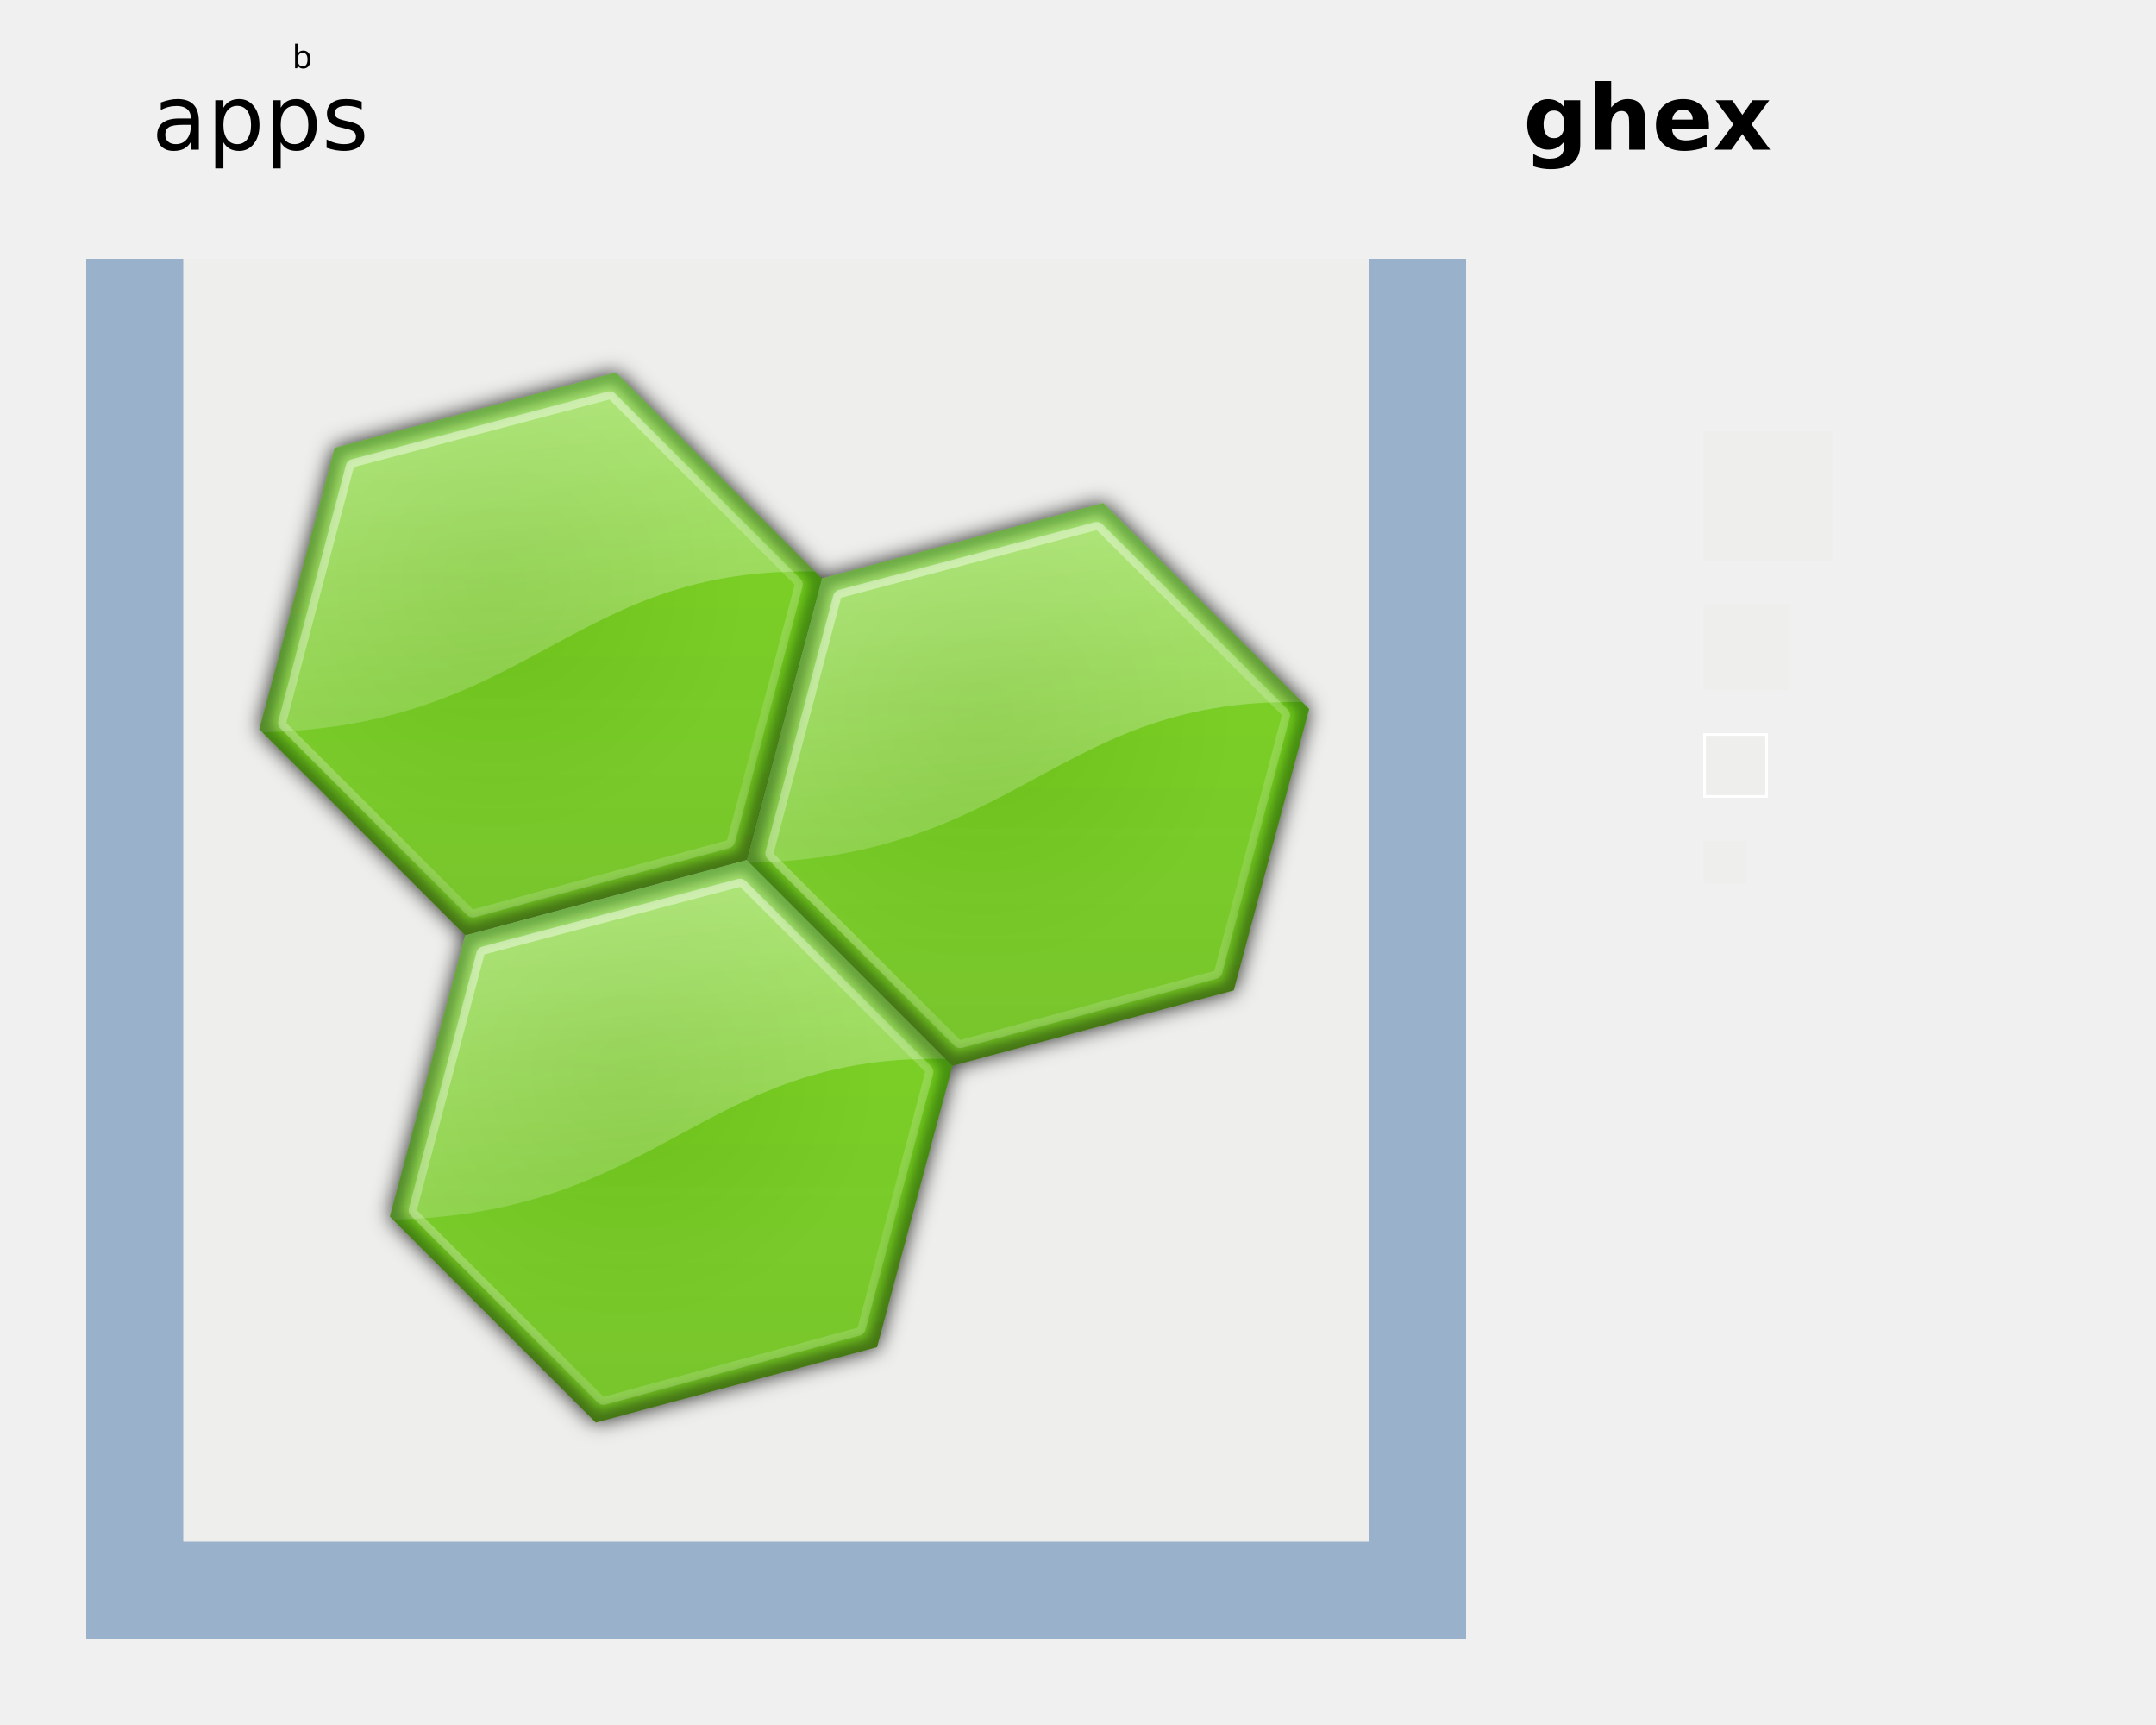
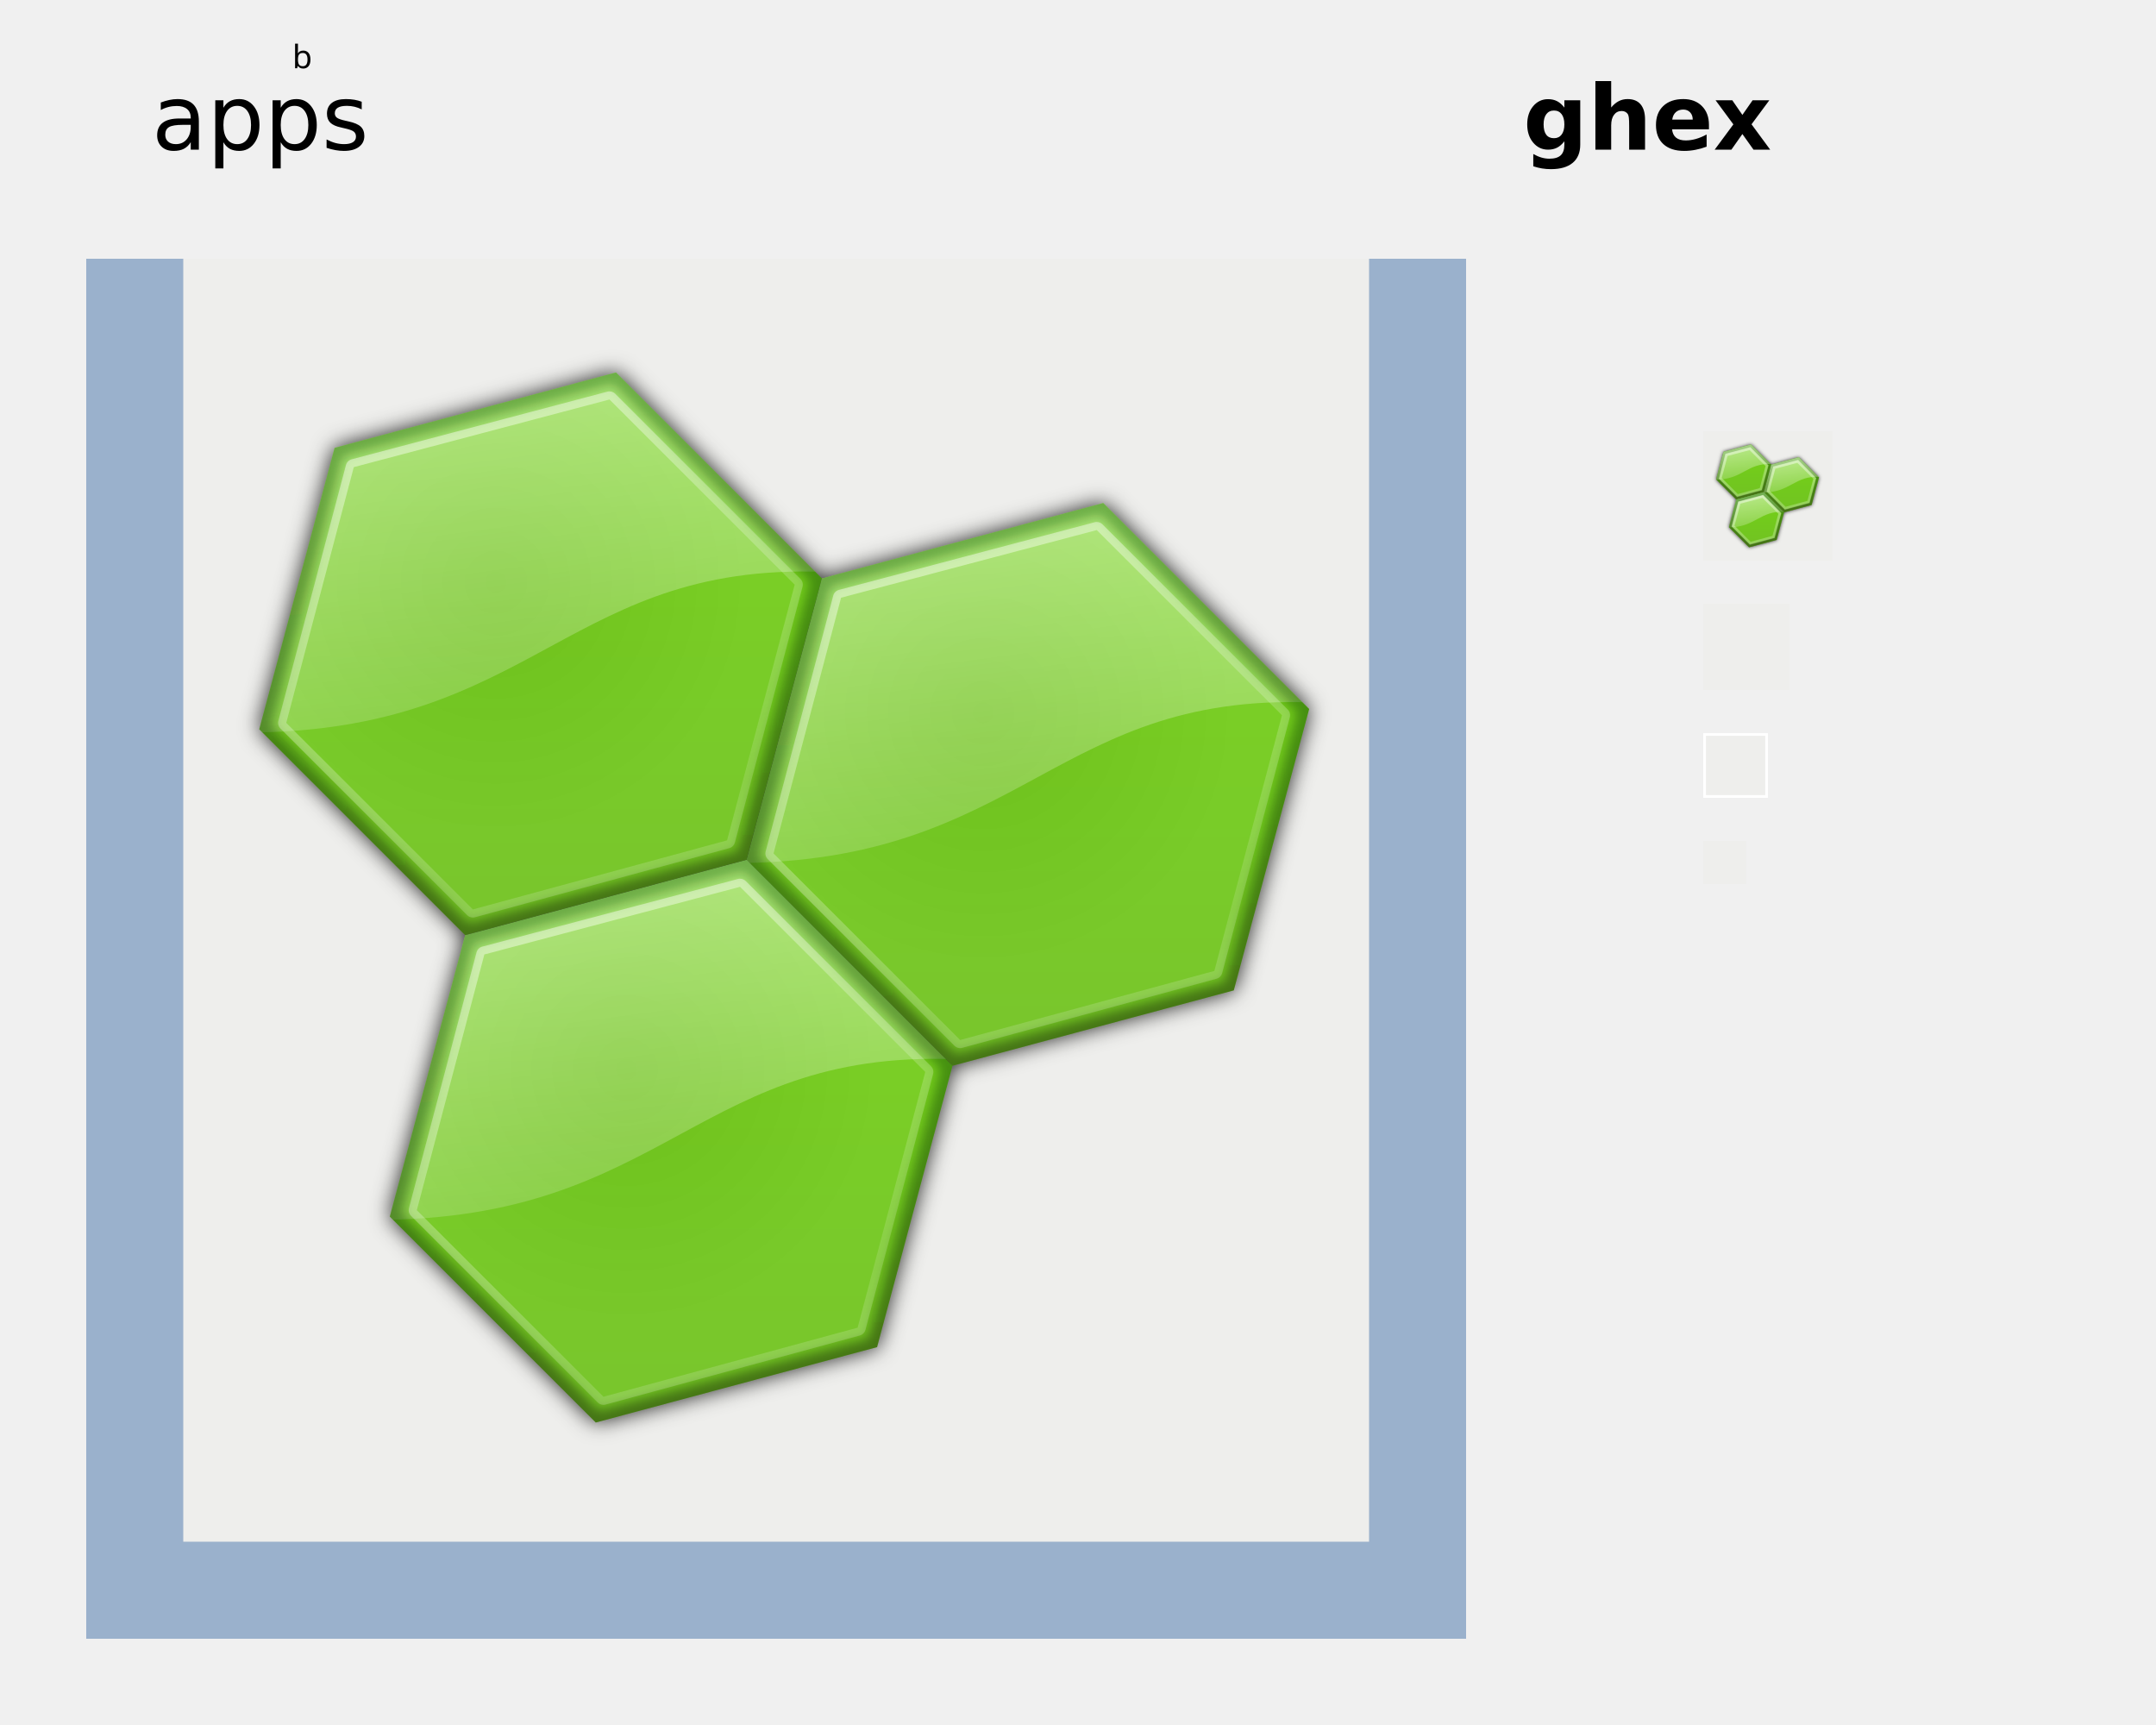
<svg xmlns="http://www.w3.org/2000/svg" xmlns:xlink="http://www.w3.org/1999/xlink" width="800" height="640" id="svg11300" version="1.0" style="display:inline;enable-background:new">
  <defs id="defs3">
+     <linearGradient id="linearGradient4317">
+       <stop style="stop-color:#ffffff;stop-opacity:1;" offset="0" id="stop4319" />
+       <stop style="stop-color:#ffffff;stop-opacity:0.5;" offset="1" id="stop4321" />
+     </linearGradient>
    <linearGradient id="linearGradient4143">
      <stop id="stop4145" offset="0" style="stop-color:#ffffff;stop-opacity:1;" />
      <stop id="stop4147" offset="1" style="stop-color:#ffffff;stop-opacity:0;" />
    </linearGradient>
    <linearGradient id="linearGradient4047">
      <stop style="stop-color:#000000;stop-opacity:1;" offset="0" id="stop4049" />
      <stop style="stop-color:#0b5b00;stop-opacity:1;" offset="1" id="stop4051" />
    </linearGradient>
    <linearGradient id="linearGradient4026">
      <stop id="stop4028" offset="0" style="stop-color:#000000;stop-opacity:1;" />
      <stop id="stop4030" offset="1" style="stop-color:#ffffff;stop-opacity:1;" />
    </linearGradient>
    <linearGradient id="linearGradient3980">
      <stop style="stop-color:#ffffff;stop-opacity:1;" offset="0" id="stop3982" />
      <stop style="stop-color:#ffffff;stop-opacity:0;" offset="1" id="stop3984" />
    </linearGradient>
    <linearGradient id="linearGradient3914">
      <stop style="stop-color:#73d216;stop-opacity:1;" offset="0" id="stop3916" />
      <stop style="stop-color:#72c223;stop-opacity:1;" offset="1" id="stop3918" />
    </linearGradient>
    <linearGradient xlink:href="#linearGradient3914" id="linearGradient3920" x1="1.595" y1="-5.461" x2="1.595" y2="6.002" gradientUnits="userSpaceOnUse" />
    <linearGradient xlink:href="#linearGradient3914" id="linearGradient3928" x1="1.569" y1="-5.278" x2="1.569" y2="6.185" gradientUnits="userSpaceOnUse" />
    <linearGradient xlink:href="#linearGradient3914" id="linearGradient3930" x1="2.695" y1="-5.486" x2="2.695" y2="5.976" gradientUnits="userSpaceOnUse" />
    <clipPath clipPathUnits="userSpaceOnUse" id="clipPath3936">
      <path d="M 4.632,4.569 -1.35,6.172 -5.73,1.793 -4.127,-4.19 1.856,-5.793 6.235,-1.414 z" id="path3938" style="color:#000000;fill:url(#linearGradient3940);fill-opacity:1;fill-rule:evenodd;stroke:none;stroke-width:0.589;marker:none;visibility:visible;display:inline;overflow:visible" />
    </clipPath>
    <linearGradient xlink:href="#linearGradient3914" id="linearGradient3940" gradientUnits="userSpaceOnUse" x1="1.595" y1="-5.461" x2="1.595" y2="6.002" />
    <filter id="filter3950">
      <feGaussianBlur stdDeviation="0.12" id="feGaussianBlur3952" />
    </filter>
    <linearGradient xlink:href="#linearGradient3914" id="linearGradient3975" gradientUnits="userSpaceOnUse" x1="1.595" y1="-5.461" x2="1.595" y2="6.002" gradientTransform="matrix(17.44795,0,0,17.44795,196.1743,239.2763)" />
    <linearGradient xlink:href="#linearGradient3980" id="linearGradient3986" x1="216" y1="128" x2="240" y2="272" gradientUnits="userSpaceOnUse" />
    <filter id="filter3992">
      <feGaussianBlur stdDeviation="0.12" id="feGaussianBlur3994" />
    </filter>
    <linearGradient xlink:href="#linearGradient3980" id="linearGradient4032" gradientUnits="userSpaceOnUse" x1="216" y1="128" x2="236" y2="304" />
    <linearGradient xlink:href="#linearGradient3980" id="linearGradient4038" gradientUnits="userSpaceOnUse" x1="216" y1="128" x2="236" y2="304" />
    <linearGradient xlink:href="#linearGradient4047" id="linearGradient4053" x1="1.136" y1="5.085" x2="0.219" y2="-5.461" gradientUnits="userSpaceOnUse" />
    <linearGradient xlink:href="#linearGradient3980" id="linearGradient4055" gradientUnits="userSpaceOnUse" x1="176" y1="136" x2="236" y2="304" />
    <linearGradient xlink:href="#linearGradient2785" id="linearGradient1999" gradientUnits="userSpaceOnUse" gradientTransform="matrix(1.850637,0,0,1.302756,3.256183,11.54837)" x1="5.021" y1="10.217" x2="14.172" y2="15.256" />
    <linearGradient id="linearGradient2785">
      <stop style="stop-color:white;stop-opacity:1;" offset="0" id="stop2787" />
      <stop style="stop-color:white;stop-opacity:0;" offset="1" id="stop2789" />
    </linearGradient>
    <linearGradient y2="23.101" x2="10.488" y1="7.12" x1="7.488" gradientTransform="matrix(21.3336,0,0,15.01778,8.249393,-342.9196)" gradientUnits="userSpaceOnUse" id="linearGradient3065" xlink:href="#linearGradient2785" />
    <linearGradient xlink:href="#linearGradient3914" id="linearGradient4129" gradientUnits="userSpaceOnUse" x1="2.695" y1="-5.486" x2="2.695" y2="5.976" />
    <clipPath clipPathUnits="userSpaceOnUse" id="clipPath4131">
      <path style="color:#000000;fill:url(#linearGradient4135);fill-opacity:1;fill-rule:evenodd;stroke:none;stroke-width:0.589;marker:none;visibility:visible;display:inline;overflow:visible;enable-background:new" id="path4133" d="M 4.632,4.569 -1.35,6.172 -5.73,1.793 -4.127,-4.19 1.856,-5.793 6.235,-1.414 z" transform="matrix(17.44795,0,0,17.44795,196.1743,-100.7237)" />
    </clipPath>
    <linearGradient xlink:href="#linearGradient3914" id="linearGradient4135" gradientUnits="userSpaceOnUse" x1="2.695" y1="-5.486" x2="2.695" y2="5.976" />
    <radialGradient xlink:href="#linearGradient4026" id="radialGradient4137" cx="184" cy="216.075" fx="184" fy="216.075" r="94.328" gradientTransform="matrix(1,0,0,1.002816,0,-0.6837523)" gradientUnits="userSpaceOnUse" />
    <linearGradient xlink:href="#linearGradient4143" id="linearGradient4141" gradientUnits="userSpaceOnUse" x1="200" y1="312" x2="192" y2="184" />
    <linearGradient xlink:href="#linearGradient3914" id="linearGradient4161" gradientUnits="userSpaceOnUse" x1="1.595" y1="-5.461" x2="1.595" y2="6.002" />
    <radialGradient xlink:href="#linearGradient4026" id="radialGradient4163" gradientUnits="userSpaceOnUse" gradientTransform="matrix(1,0,0,1.002816,180.8064,-292.2368)" cx="184" cy="216.075" fx="184" fy="216.075" r="94.328" />
    <linearGradient xlink:href="#linearGradient2785" id="linearGradient4165" gradientUnits="userSpaceOnUse" gradientTransform="matrix(21.3336,0,0,15.01778,8.249393,-342.9196)" x1="7.488" y1="7.12" x2="10.488" y2="23.101" />
    <linearGradient xlink:href="#linearGradient4047" id="linearGradient4167" gradientUnits="userSpaceOnUse" x1="1.136" y1="5.085" x2="0.219" y2="-5.461" />
    <linearGradient xlink:href="#linearGradient3980" id="linearGradient4169" gradientUnits="userSpaceOnUse" x1="176" y1="136" x2="236" y2="304" gradientTransform="translate(180.8064,-291.5531)" />
    <linearGradient xlink:href="#linearGradient4143" id="linearGradient4171" gradientUnits="userSpaceOnUse" x1="200" y1="312" x2="192" y2="184" gradientTransform="translate(180.8064,-291.5531)" />
    <linearGradient xlink:href="#linearGradient3914" id="linearGradient4185" gradientUnits="userSpaceOnUse" x1="1.595" y1="-5.461" x2="1.595" y2="6.002" />
    <radialGradient xlink:href="#linearGradient4026" id="radialGradient4187" gradientUnits="userSpaceOnUse" gradientTransform="matrix(1,0,0,1.002816,48.44694,-159.8773)" cx="184" cy="216.075" fx="184" fy="216.075" r="94.328" />
    <linearGradient xlink:href="#linearGradient2785" id="linearGradient4189" gradientUnits="userSpaceOnUse" gradientTransform="matrix(21.3336,0,0,15.01778,8.249393,-342.9196)" x1="7.488" y1="7.12" x2="10.488" y2="23.101" />
    <linearGradient xlink:href="#linearGradient4047" id="linearGradient4191" gradientUnits="userSpaceOnUse" x1="1.136" y1="5.085" x2="0.219" y2="-5.461" />
    <linearGradient xlink:href="#linearGradient3980" id="linearGradient4193" gradientUnits="userSpaceOnUse" gradientTransform="translate(48.44694,-159.1936)" x1="176" y1="136" x2="236" y2="304" />
    <linearGradient xlink:href="#linearGradient4143" id="linearGradient4195" gradientUnits="userSpaceOnUse" gradientTransform="translate(48.44694,-159.1936)" x1="200" y1="312" x2="192" y2="184" />
    <linearGradient xlink:href="#linearGradient3914" id="linearGradient4203" gradientUnits="userSpaceOnUse" x1="2.695" y1="-5.486" x2="2.695" y2="5.976" gradientTransform="matrix(17.44795,0,0,17.44795,376.9807,287.7232)" />
    <filter id="filter4206">
      <feGaussianBlur stdDeviation="3.896" id="feGaussianBlur4208" />
    </filter>
+     <linearGradient xlink:href="#linearGradient3914" id="linearGradient4248" gradientUnits="userSpaceOnUse" x1="2.695" y1="-5.486" x2="2.695" y2="5.976" />
+     <linearGradient xlink:href="#linearGradient3914" id="linearGradient4250" gradientUnits="userSpaceOnUse" x1="1.595" y1="-5.461" x2="1.595" y2="6.002" />
+     <linearGradient xlink:href="#linearGradient3914" id="linearGradient4252" gradientUnits="userSpaceOnUse" x1="1.595" y1="-5.461" x2="1.595" y2="6.002" />
+     <radialGradient xlink:href="#linearGradient4026" id="radialGradient4254" gradientUnits="userSpaceOnUse" gradientTransform="matrix(0.09796856,0,0,0.09824444,645.0624,-183.9558)" cx="184" cy="216.075" fx="184" fy="216.075" r="94.328" />
+     <radialGradient xlink:href="#linearGradient4026" id="radialGradient4256" gradientUnits="userSpaceOnUse" gradientTransform="matrix(0.09796856,0,0,0.09824444,632.0953,-170.9887)" cx="184" cy="216.075" fx="184" fy="216.075" r="94.328" />
+     <radialGradient xlink:href="#linearGradient4026" id="radialGradient4258" gradientUnits="userSpaceOnUse" gradientTransform="matrix(0.09796856,0,0,0.09824444,627.349,-188.7021)" cx="184" cy="216.075" fx="184" fy="216.075" r="94.328" />
+     <linearGradient xlink:href="#linearGradient2785" id="linearGradient4260" gradientUnits="userSpaceOnUse" gradientTransform="matrix(21.3336,0,0,15.01778,8.249393,-342.9196)" x1="7.488" y1="7.12" x2="10.488" y2="23.101" />
+     <linearGradient xlink:href="#linearGradient4047" id="linearGradient4262" gradientUnits="userSpaceOnUse" x1="1.136" y1="5.085" x2="0.219" y2="-5.461" />
+     <linearGradient xlink:href="#linearGradient3980" id="linearGradient4264" gradientUnits="userSpaceOnUse" gradientTransform="matrix(0.09796856,0,0,0.09796856,645.0624,-183.8888)" x1="176" y1="136" x2="236" y2="304" />
+     <linearGradient xlink:href="#linearGradient4143" id="linearGradient4266" gradientUnits="userSpaceOnUse" gradientTransform="matrix(0.09796856,0,0,0.09796856,645.0624,-183.8888)" x1="200" y1="312" x2="192" y2="184" />
+     <linearGradient xlink:href="#linearGradient2785" id="linearGradient4268" gradientUnits="userSpaceOnUse" gradientTransform="matrix(21.3336,0,0,15.01778,8.249393,-342.9196)" x1="7.488" y1="7.12" x2="10.488" y2="23.101" />
+     <linearGradient xlink:href="#linearGradient4047" id="linearGradient4270" gradientUnits="userSpaceOnUse" x1="1.136" y1="5.085" x2="0.219" y2="-5.461" />
+     <linearGradient xlink:href="#linearGradient3980" id="linearGradient4272" gradientUnits="userSpaceOnUse" gradientTransform="matrix(0.09796856,0,0,0.09796856,632.0953,-170.9217)" x1="176" y1="136" x2="236" y2="304" />
+     <linearGradient xlink:href="#linearGradient4143" id="linearGradient4274" gradientUnits="userSpaceOnUse" gradientTransform="matrix(0.09796856,0,0,0.09796856,632.0953,-170.9217)" x1="200" y1="312" x2="192" y2="184" />
+     <linearGradient xlink:href="#linearGradient2785" id="linearGradient4276" gradientUnits="userSpaceOnUse" gradientTransform="matrix(21.3336,0,0,15.01778,8.249393,-342.9196)" x1="7.488" y1="7.12" x2="10.488" y2="23.101" />
+     <linearGradient xlink:href="#linearGradient4047" id="linearGradient4278" gradientUnits="userSpaceOnUse" x1="1.136" y1="5.085" x2="0.219" y2="-5.461" />
+     <linearGradient xlink:href="#linearGradient3980" id="linearGradient4280" gradientUnits="userSpaceOnUse" x1="176" y1="136" x2="236" y2="304" gradientTransform="matrix(0.09796856,0,0,0.09796856,627.349,-188.6351)" />
+     <linearGradient xlink:href="#linearGradient4143" id="linearGradient4282" gradientUnits="userSpaceOnUse" x1="200" y1="312" x2="192" y2="184" gradientTransform="matrix(0.09796856,0,0,0.09796856,627.349,-188.6351)" />
+     <clipPath clipPathUnits="userSpaceOnUse" id="clipPath4311">
+       <path id="path4313" d="m 649.505,-174.114 -9.295,2.458 -2.455,9.295 6.784,6.781 9.24,-2.51 2.458,-9.295 -6.732,-6.729 z" style="opacity:0.05;color:#000000;fill:url(#radialGradient4315);fill-opacity:1;fill-rule:evenodd;stroke:none;stroke-width:6;marker:none;visibility:visible;display:inline;overflow:visible;enable-background:new" />
+     </clipPath>
+     <radialGradient xlink:href="#linearGradient4026" id="radialGradient4315" gradientUnits="userSpaceOnUse" gradientTransform="matrix(0.09796856,0,0,0.09824444,627.349,-188.7021)" cx="184" cy="216.075" fx="184" fy="216.075" r="94.328" />
+     <linearGradient xlink:href="#linearGradient4317" id="linearGradient4323" x1="644" y1="-176" x2="648" y2="-160" gradientUnits="userSpaceOnUse" />
+     <linearGradient xlink:href="#linearGradient4317" id="linearGradient4327" gradientUnits="userSpaceOnUse" x1="644" y1="-176" x2="648" y2="-160" />
+     <linearGradient xlink:href="#linearGradient4317" id="linearGradient4331" gradientUnits="userSpaceOnUse" x1="644" y1="-176" x2="648" y2="-160" />
+     <linearGradient xlink:href="#linearGradient3914" id="linearGradient4339" gradientUnits="userSpaceOnUse" x1="2.695" y1="-5.486" x2="2.695" y2="5.976" gradientTransform="matrix(1.709351,0,0,1.709351,664.2813,179.5528)" />
+     <filter id="filter4350">
+       <feGaussianBlur stdDeviation="0.763" id="feGaussianBlur4352" />
+     </filter>
  </defs>
  <g style="display:inline" id="layer1" transform="translate(0,340)">
    <g id="layer2" style="display:inline">
      <rect y="-244" x="32" height="512" width="512" id="rect6282" style="fill:#eeeeec;fill-opacity:1;fill-rule:nonzero;stroke:none;stroke-width:2;marker:none;visibility:visible;display:inline;overflow:visible;enable-background:accumulate" />
      <path style="opacity:0.451;fill:#3465a4;fill-opacity:1;fill-rule:nonzero;stroke:none;stroke-width:2;marker:none;visibility:visible;display:inline;overflow:visible;enable-background:accumulate" d="M 32,-244 32,268 l 36,0 440,0 36,0 0,-36 0,-476 -36,0 0,476 -440,0 0,-476 -36,0 z" id="rect10603" />
      <rect style="fill:#eeeeec;fill-opacity:1;fill-rule:nonzero;stroke:none;stroke-width:2;marker:none;visibility:visible;display:inline;overflow:visible;enable-background:accumulate" id="rect6284" width="48" height="48" x="632" y="-180" />
      <rect y="-116" x="632" height="32" width="32" id="rect6592" style="fill:#eeeeec;fill-opacity:1;fill-rule:nonzero;stroke:none;stroke-width:2;marker:none;visibility:visible;display:inline;overflow:visible;enable-background:accumulate" />
      <rect y="-68" x="632" height="24" width="24" id="rect5028" style="fill:#ffffff;fill-opacity:1;fill-rule:nonzero;stroke:none;stroke-width:2;marker:none;visibility:visible;display:inline;overflow:visible;enable-background:accumulate" />
      <rect y="-28" x="632" height="16" width="16" id="rect6833" style="fill:#eeeeec;fill-opacity:1;fill-rule:nonzero;stroke:none;stroke-width:2;marker:none;visibility:visible;display:inline;overflow:visible;enable-background:accumulate" />
      <rect style="fill:#eeeeec;fill-opacity:1;fill-rule:nonzero;stroke:none;stroke-width:2;marker:none;visibility:visible;display:inline;overflow:visible;enable-background:accumulate" id="rect6749" width="22" height="22" x="633" y="-67" />
      <text id="context" style="font-size:33.505px;font-style:normal;font-variant:normal;font-weight:normal;font-stretch:normal;fill:#000000;fill-opacity:1;stroke:none;display:inline;enable-background:new;font-family:DejaVu Sans;-inkscape-font-specification:DejaVu Sans" x="56.303" xml:space="preserve" y="-284.474">
        <tspan id="tspan2716" x="56.303" y="-284.474" style="font-style:normal;font-variant:normal;font-weight:normal;font-stretch:normal;font-family:DejaVu Sans;-inkscape-font-specification:DejaVu Sans">apps</tspan>
      </text>
      <text id="icon-name" style="font-size:33.505px;font-style:normal;font-variant:normal;font-weight:bold;font-stretch:normal;text-align:start;line-height:125%;writing-mode:lr-tb;text-anchor:start;fill:#000000;fill-opacity:1;stroke:none;display:inline;enable-background:new;font-family:DejaVu Sans;-inkscape-font-specification:DejaVu Sans Bold" x="565.186" xml:space="preserve" y="-284.474">
        <tspan id="tspan3023" x="565.186" y="-284.474" style="font-size:33.505px;font-style:normal;font-variant:normal;font-weight:bold;font-stretch:normal;font-family:DejaVu Sans;-inkscape-font-specification:DejaVu Sans Bold">ghex</tspan>
      </text>
      <text xml:space="preserve" style="font-size:12px;font-style:normal;font-variant:normal;font-weight:normal;font-stretch:normal;line-height:125%;letter-spacing:0px;word-spacing:0px;fill:#000000;fill-opacity:1;stroke:none;font-family:Cantarell;-inkscape-font-specification:Cantarell" x="108.475" y="25.311" id="text3131" transform="translate(0,-340)">
        <tspan id="tspan3133" x="108.475" y="25.311">b</tspan>
      </text>
    </g>
    <g id="layer4" style="display:inline">
-       <g id="g6154" style="fill:#ffffff" transform="matrix(1.25,0,0,1.25,-78,-47.25)" />
+       <path style="display:inline;enable-background:new;color:#000000;fill:#000000;fill-opacity:1;fill-rule:evenodd;stroke:none;stroke-width:0.589;marker:none;visibility:visible;overflow:visible;opacity:0.8;filter:url(#filter4350)" d="M 649.75 164.906 L 639.5 167.656 L 636.781 177.875 L 644.25 185.344 L 641.531 195.594 L 649 203.062 L 659.219 200.344 L 661.969 190.094 L 672.188 187.375 L 674.938 177.125 L 667.469 169.656 L 657.219 172.375 L 649.75 164.906 z " id="path4333" transform="translate(0,-340)" />
+       <path style="display:inline;enable-background:new;color:#000000;fill:url(#linearGradient4248);fill-opacity:1;fill-rule:evenodd;stroke:none;stroke-width:0.589;marker:none;visibility:visible;overflow:visible;" id="path4212" d="M 4.632,4.569 -1.35,6.172 -5.73,1.793 -4.127,-4.19 1.856,-5.793 6.235,-1.414 z" transform="matrix(1.709351,0,0,1.709351,664.2813,-160.4472)" />
+       <path transform="matrix(1.709351,0,0,1.709351,646.5679,-165.1935)" d="M 4.632,4.569 -1.35,6.172 -5.73,1.793 -4.127,-4.19 1.856,-5.793 6.235,-1.414 z" id="path4216" style="display:inline;enable-background:new;color:#000000;fill:url(#linearGradient4252);fill-opacity:1;fill-rule:evenodd;stroke:none;stroke-width:0.589;marker:none;visibility:visible;overflow:visible;" />
+       <path clip-path="url(#clipPath3936)" style="display:inline;enable-background:new;opacity:0.4;color:#000000;fill:none;stroke:url(#linearGradient4278);stroke-width:1.17;stroke-miterlimit:4;stroke-opacity:1;stroke-dasharray:none;marker:none;visibility:visible;overflow:visible;" id="path4242" d="M 4.632,4.569 -1.35,6.172 -5.73,1.793 -4.127,-4.19 1.856,-5.793 6.235,-1.414 z" transform="matrix(1.709351,0,0,1.709351,646.5679,-165.1935)" />
+       <g id="g6154" style="fill:#ffffff;" transform="matrix(1.25,0,0,1.25,-78,-47.25)" />
+       <path transform="matrix(1.709351,0,0,1.709351,664.2813,-160.4472)" d="M 4.632,4.569 -1.35,6.172 -5.73,1.793 -4.127,-4.19 1.856,-5.793 6.235,-1.414 z" id="path4226" style="display:inline;enable-background:new;opacity:0.4;color:#000000;fill:none;stroke:url(#linearGradient4262);stroke-width:1.17;stroke-miterlimit:4;stroke-opacity:1;stroke-dasharray:none;marker:none;visibility:visible;overflow:visible;" clip-path="url(#clipPath3936)" />
+       <path transform="matrix(1.709351,0,0,1.709351,651.3142,-147.4802)" d="M 4.632,4.569 -1.35,6.172 -5.73,1.793 -4.127,-4.19 1.856,-5.793 6.235,-1.414 z" id="path4214" style="display:inline;enable-background:new;color:#000000;fill:url(#linearGradient4250);fill-opacity:1;fill-rule:evenodd;stroke:none;stroke-width:0.589;marker:none;visibility:visible;overflow:visible;" />
+       <path transform="matrix(0.09796856,0,0,0.09796856,645.0624,-150.5795)" style="display:inline;enable-background:new;opacity:0.6;fill:url(#linearGradient4260);fill-opacity:1;fill-rule:evenodd;stroke:none" d="m 90.582,-68.233 28.754,-109.363 110.322,-29.221 80.924,79.219 C 210.432,-133.437 200,-68 90.582,-68.233 z" id="path4224" clip-path="url(#clipPath4131)" />
+       <path clip-path="url(#clipPath4131)" id="path4232" d="m 90.582,-68.233 28.754,-109.363 110.322,-29.221 80.924,79.219 C 210.432,-133.437 200,-68 90.582,-68.233 z" style="display:inline;enable-background:new;opacity:0.6;fill:url(#linearGradient4268);fill-opacity:1;fill-rule:evenodd;stroke:none" transform="matrix(0.09796856,0,0,0.09796856,632.0953,-137.6124)" />
+       <path clip-path="url(#clipPath3936)" style="display:inline;enable-background:new;opacity:0.4;color:#000000;fill:none;stroke:url(#linearGradient4270);stroke-width:1.17;stroke-miterlimit:4;stroke-opacity:1;stroke-dasharray:none;marker:none;visibility:visible;overflow:visible" id="path4234" d="M 4.632,4.569 -1.35,6.172 -5.73,1.793 -4.127,-4.19 1.856,-5.793 6.235,-1.414 z" transform="matrix(1.709351,0,0,1.709351,651.3142,-147.4802)" />
+       <path clip-path="url(#clipPath4131)" id="path4240" d="m 90.582,-68.233 28.754,-109.363 110.322,-29.221 80.924,79.219 C 210.432,-133.437 200,-68 90.582,-68.233 z" style="display:inline;enable-background:new;opacity:0.6;fill:url(#linearGradient4276);fill-opacity:1;fill-rule:evenodd;stroke:none" transform="matrix(0.09796856,0,0,0.09796856,627.349,-155.3258)" />
+       <path id="path4307" d="m 649.505,-174.114 -9.295,2.458 -2.455,9.295 6.784,6.781 9.24,-2.51 2.458,-9.295 -6.732,-6.729 z" style="opacity:0.5;color:#000000;fill:none;stroke:url(#linearGradient4323);stroke-width:2;stroke-miterlimit:4;stroke-opacity:1;stroke-dasharray:none;marker:none;visibility:visible;display:inline;overflow:visible;enable-background:new" clip-path="url(#clipPath4311)" />
+       <path clip-path="url(#clipPath4311)" style="opacity:0.5;color:#000000;fill:none;stroke:url(#linearGradient4327);stroke-width:2;stroke-miterlimit:4;stroke-opacity:1;stroke-dasharray:none;marker:none;visibility:visible;display:inline;overflow:visible;enable-background:new" d="m 649.505,-174.114 -9.295,2.458 -2.455,9.295 6.784,6.781 9.24,-2.51 2.458,-9.295 -6.732,-6.729 z" id="path4325" transform="translate(17.71681,4.723717)" />
+       <path transform="translate(4.74627,17.71335)" id="path4329" d="m 649.505,-174.114 -9.295,2.458 -2.455,9.295 6.784,6.781 9.24,-2.51 2.458,-9.295 -6.732,-6.729 z" style="opacity:0.5;color:#000000;fill:none;stroke:url(#linearGradient4331);stroke-width:2;stroke-miterlimit:4;stroke-opacity:1;stroke-dasharray:none;marker:none;visibility:visible;display:inline;overflow:visible;enable-background:new" clip-path="url(#clipPath4311)" />
    </g>
    <g id="layer5" style="display:inline">
      <path style="display:inline;enable-background:new;color:#000000;fill:#000000;fill-opacity:1;fill-rule:evenodd;stroke:none;stroke-width:0.589;marker:none;visibility:visible;overflow:visible;filter:url(#filter4206);opacity:0.85" d="M 228.562 138.188 L 124.156 166.156 L 96.188 270.562 L 172.625 346.969 L 144.625 451.375 L 221.062 527.781 L 325.438 499.812 L 353.406 395.406 L 457.812 367.438 L 485.781 263.062 L 409.375 186.625 L 304.969 214.625 L 228.562 138.188 z " transform="translate(0,-340)" id="path4197" />
      <path transform="matrix(17.44795,0,0,17.44795,376.9807,-52.27678)" d="M 4.632,4.569 -1.35,6.172 -5.73,1.793 -4.127,-4.19 1.856,-5.793 6.235,-1.414 z" id="use1911" style="display:inline;enable-background:new;color:#000000;fill:url(#linearGradient3930);fill-opacity:1;fill-rule:evenodd;stroke:none;stroke-width:0.589;marker:none;visibility:visible;overflow:visible" />
      <path style="color:#000000;fill:url(#linearGradient4185);fill-opacity:1;fill-rule:evenodd;stroke:none;stroke-width:0.589;marker:none;visibility:visible;display:inline;overflow:visible;enable-background:new" id="path4173" d="M 4.632,4.569 -1.35,6.172 -5.73,1.793 -4.127,-4.19 1.856,-5.793 6.235,-1.414 z" transform="matrix(17.44795,0,0,17.44795,244.6212,80.08271)" />
      <path style="display:inline;enable-background:new;color:#000000;fill:url(#linearGradient3920);fill-opacity:1;fill-rule:evenodd;stroke:none;stroke-width:0.589;marker:none;visibility:visible;overflow:visible" id="path3661" d="M 4.632,4.569 -1.35,6.172 -5.73,1.793 -4.127,-4.19 1.856,-5.793 6.235,-1.414 z" transform="matrix(17.44795,0,0,17.44795,196.1743,-100.7237)" />
      <path style="opacity:0.05;color:#000000;fill:url(#radialGradient4163);fill-opacity:1;fill-rule:evenodd;stroke:none;stroke-width:6;marker:none;visibility:visible;display:inline;overflow:visible;enable-background:new" d="m 406.963,-143.334 -94.875,25.094 -25.062,94.875 69.25,69.219 94.312,-25.625 25.094,-94.875 -68.719,-68.688 z" id="path4151" />
      <path id="path4175" d="m 274.603,-10.975 -94.875,25.094 -25.062,94.875 69.25,69.219 94.312,-25.625 25.094,-94.875 -68.719,-68.688 z" style="opacity:0.05;color:#000000;fill:url(#radialGradient4187);fill-opacity:1;fill-rule:evenodd;stroke:none;stroke-width:6;marker:none;visibility:visible;display:inline;overflow:visible;enable-background:new" />
      <path id="path4008" d="M 226.156 148.219 L 131.281 173.312 L 106.219 268.188 L 175.469 337.406 L 269.781 311.781 L 294.875 216.906 L 226.156 148.219 z " style="display:inline;enable-background:new;color:#000000;fill:url(#radialGradient4137);fill-opacity:1;fill-rule:evenodd;stroke:none;stroke-width:6;marker:none;visibility:visible;overflow:visible;stroke-opacity:1;stroke-miterlimit:4;stroke-dasharray:none;stroke-linejoin:round;opacity:0.05" transform="translate(0,-340)" />
      <path clip-path="url(#clipPath4131)" id="path4153" d="m 90.582,-68.233 28.754,-109.363 110.322,-29.221 80.924,79.219 C 210.432,-133.437 200,-68 90.582,-68.233 z" style="opacity:0.5;fill:url(#linearGradient4165);fill-opacity:1;fill-rule:evenodd;stroke:none" transform="translate(180.8064,48.44694)" />
      <path clip-path="url(#clipPath3936)" style="opacity:0.4;color:#000000;fill:none;stroke:url(#linearGradient4167);stroke-width:0.459;stroke-miterlimit:4;stroke-opacity:1;stroke-dasharray:none;marker:none;visibility:visible;display:inline;overflow:visible;filter:url(#filter3950);enable-background:new" id="path4155" d="M 4.632,4.569 -1.35,6.172 -5.73,1.793 -4.127,-4.19 1.856,-5.793 6.235,-1.414 z" transform="matrix(17.44795,0,0,17.44795,376.9807,-52.27678)" />
      <path id="path4157" d="m 406.619,-146.334 a 3,3 0 0 0 -0.438,0.094 l -94.875,25.094 a 3,3 0 0 0 -2.125,2.125 l -25.062,94.875 a 3,3 0 0 0 0.781,2.906 l 69.25,69.219 a 3,3 0 0 0 2.906,0.781 l 94.312,-25.625 a 3,3 0 0 0 2.125,-2.125 l 25.094,-94.875 a 3,3 0 0 0 -0.781,-2.906 l -68.719,-68.688 a 3,3 0 0 0 -2.156,-0.875 3,3 0 0 0 -0.312,0 z m 0.344,3 68.719,68.688 -25.094,94.875 -94.312,25.625 -69.25,-69.219 25.062,-94.875 94.875,-25.094 z" style="font-size:medium;font-style:normal;font-variant:normal;font-weight:normal;font-stretch:normal;text-indent:0;text-align:start;text-decoration:none;line-height:normal;letter-spacing:normal;word-spacing:normal;text-transform:none;direction:ltr;block-progression:tb;writing-mode:lr-tb;text-anchor:start;baseline-shift:baseline;opacity:0.5;color:#000000;fill:url(#linearGradient4169);fill-opacity:1;stroke:none;stroke-width:6;marker:none;visibility:visible;display:inline;overflow:visible;enable-background:new;font-family:Sans;-inkscape-font-specification:Sans" />
      <path style="font-size:medium;font-style:normal;font-variant:normal;font-weight:normal;font-stretch:normal;text-indent:0;text-align:start;text-decoration:none;line-height:normal;letter-spacing:normal;word-spacing:normal;text-transform:none;direction:ltr;block-progression:tb;writing-mode:lr-tb;text-anchor:start;baseline-shift:baseline;opacity:0.2;color:#000000;fill:url(#linearGradient4171);fill-opacity:1;stroke:none;stroke-width:6;marker:none;visibility:visible;display:inline;overflow:visible;enable-background:new;font-family:Sans;-inkscape-font-specification:Sans" d="m 406.619,-146.334 a 3,3 0 0 0 -0.438,0.094 l -94.875,25.094 a 3,3 0 0 0 -2.125,2.125 l -25.062,94.875 a 3,3 0 0 0 0.781,2.906 l 69.25,69.219 a 3,3 0 0 0 2.906,0.781 l 94.312,-25.625 a 3,3 0 0 0 2.125,-2.125 l 25.094,-94.875 a 3,3 0 0 0 -0.781,-2.906 l -68.719,-68.688 a 3,3 0 0 0 -2.156,-0.875 3,3 0 0 0 -0.312,0 z m 0.344,3 68.719,68.688 -25.094,94.875 -94.312,25.625 -69.25,-69.219 25.062,-94.875 94.875,-25.094 z" id="path4159" />
      <path transform="translate(48.44694,180.8064)" style="opacity:0.5;fill:url(#linearGradient4189);fill-opacity:1;fill-rule:evenodd;stroke:none" d="m 90.582,-68.233 28.754,-109.363 110.322,-29.221 80.924,79.219 C 210.432,-133.437 200,-68 90.582,-68.233 z" id="path4177" clip-path="url(#clipPath4131)" />
      <path transform="matrix(17.44795,0,0,17.44795,244.6212,80.08271)" d="M 4.632,4.569 -1.35,6.172 -5.73,1.793 -4.127,-4.19 1.856,-5.793 6.235,-1.414 z" id="path4179" style="opacity:0.4;color:#000000;fill:none;stroke:url(#linearGradient4191);stroke-width:0.459;stroke-miterlimit:4;stroke-opacity:1;stroke-dasharray:none;marker:none;visibility:visible;display:inline;overflow:visible;filter:url(#filter3950);enable-background:new" clip-path="url(#clipPath3936)" />
      <path style="font-size:medium;font-style:normal;font-variant:normal;font-weight:normal;font-stretch:normal;text-indent:0;text-align:start;text-decoration:none;line-height:normal;letter-spacing:normal;word-spacing:normal;text-transform:none;direction:ltr;block-progression:tb;writing-mode:lr-tb;text-anchor:start;baseline-shift:baseline;opacity:0.5;color:#000000;fill:url(#linearGradient4193);fill-opacity:1;stroke:none;stroke-width:6;marker:none;visibility:visible;display:inline;overflow:visible;enable-background:new;font-family:Sans;-inkscape-font-specification:Sans" d="m 274.259,-13.975 a 3,3 0 0 0 -0.438,0.094 l -94.875,25.094 a 3,3 0 0 0 -2.125,2.125 l -25.062,94.875 a 3,3 0 0 0 0.781,2.906 l 69.25,69.219 a 3,3 0 0 0 2.906,0.781 l 94.312,-25.625 a 3,3 0 0 0 2.125,-2.125 l 25.094,-94.875 a 3,3 0 0 0 -0.781,-2.906 l -68.719,-68.688 a 3,3 0 0 0 -2.156,-0.875 3,3 0 0 0 -0.312,0 z m 0.344,3 68.719,68.688 -25.094,94.875 -94.312,25.625 -69.25,-69.219 25.062,-94.875 94.875,-25.094 z" id="path4181" />
      <path id="path4183" d="m 274.259,-13.975 a 3,3 0 0 0 -0.438,0.094 l -94.875,25.094 a 3,3 0 0 0 -2.125,2.125 l -25.062,94.875 a 3,3 0 0 0 0.781,2.906 l 69.25,69.219 a 3,3 0 0 0 2.906,0.781 l 94.312,-25.625 a 3,3 0 0 0 2.125,-2.125 l 25.094,-94.875 a 3,3 0 0 0 -0.781,-2.906 l -68.719,-68.688 a 3,3 0 0 0 -2.156,-0.875 3,3 0 0 0 -0.312,0 z m 0.344,3 68.719,68.688 -25.094,94.875 -94.312,25.625 -69.25,-69.219 25.062,-94.875 94.875,-25.094 z" style="font-size:medium;font-style:normal;font-variant:normal;font-weight:normal;font-stretch:normal;text-indent:0;text-align:start;text-decoration:none;line-height:normal;letter-spacing:normal;word-spacing:normal;text-transform:none;direction:ltr;block-progression:tb;writing-mode:lr-tb;text-anchor:start;baseline-shift:baseline;opacity:0.2;color:#000000;fill:url(#linearGradient4195);fill-opacity:1;stroke:none;stroke-width:6;marker:none;visibility:visible;display:inline;overflow:visible;enable-background:new;font-family:Sans;-inkscape-font-specification:Sans" />
      <g id="g8198" transform="matrix(5.092804,0,0,2.238878,20.30169,129.4805)" style="opacity:0.4" />
      <g id="g8230" style="display:inline" transform="matrix(4.889087,0,0,4.889087,322.0604,251.8199)" />
      <path style="opacity:0.5;fill:url(#linearGradient3065);fill-opacity:1;fill-rule:evenodd;stroke:none" d="m 90.582,-68.233 28.754,-109.363 110.322,-29.221 80.924,79.219 C 210.432,-133.437 200,-68 90.582,-68.233 z" id="path1896" clip-path="url(#clipPath4131)" />
      <path transform="matrix(17.44795,0,0,17.44795,196.1743,-100.7237)" d="M 4.632,4.569 -1.35,6.172 -5.73,1.793 -4.127,-4.19 1.856,-5.793 6.235,-1.414 z" id="path3932" style="display:inline;enable-background:new;color:#000000;fill:none;fill-opacity:1;fill-rule:evenodd;stroke:url(#linearGradient4053);stroke-width:0.459;marker:none;visibility:visible;overflow:visible;stroke-opacity:1;stroke-miterlimit:4;stroke-dasharray:none;filter:url(#filter3950);opacity:0.4" clip-path="url(#clipPath3936)" />
      <path style="font-size:medium;font-style:normal;font-variant:normal;font-weight:normal;font-stretch:normal;text-indent:0;text-align:start;text-decoration:none;line-height:normal;letter-spacing:normal;word-spacing:normal;text-transform:none;direction:ltr;block-progression:tb;writing-mode:lr-tb;text-anchor:start;baseline-shift:baseline;opacity:0.5;color:#000000;fill:url(#linearGradient4055);fill-opacity:1;stroke:none;stroke-width:6;marker:none;visibility:visible;display:inline;overflow:visible;enable-background:new;font-family:Sans;-inkscape-font-specification:Sans;" d="M 225.812 145.219 A 3 3 0 0 0 225.375 145.312 L 130.5 170.406 A 3 3 0 0 0 128.375 172.531 L 103.312 267.406 A 3 3 0 0 0 104.094 270.312 L 173.344 339.531 A 3 3 0 0 0 176.25 340.312 L 270.562 314.688 A 3 3 0 0 0 272.688 312.562 L 297.781 217.688 A 3 3 0 0 0 297 214.781 L 228.281 146.094 A 3 3 0 0 0 226.125 145.219 A 3 3 0 0 0 225.812 145.219 z M 226.156 148.219 L 294.875 216.906 L 269.781 311.781 L 175.469 337.406 L 106.219 268.188 L 131.281 173.312 L 226.156 148.219 z " id="path3973" transform="translate(0,-340)" />
      <path transform="translate(0,-340)" id="path4139" d="M 225.812 145.219 A 3 3 0 0 0 225.375 145.312 L 130.5 170.406 A 3 3 0 0 0 128.375 172.531 L 103.312 267.406 A 3 3 0 0 0 104.094 270.312 L 173.344 339.531 A 3 3 0 0 0 176.25 340.312 L 270.562 314.688 A 3 3 0 0 0 272.688 312.562 L 297.781 217.688 A 3 3 0 0 0 297 214.781 L 228.281 146.094 A 3 3 0 0 0 226.125 145.219 A 3 3 0 0 0 225.812 145.219 z M 226.156 148.219 L 294.875 216.906 L 269.781 311.781 L 175.469 337.406 L 106.219 268.188 L 131.281 173.312 L 226.156 148.219 z " style="font-size:medium;font-style:normal;font-variant:normal;font-weight:normal;font-stretch:normal;text-indent:0;text-align:start;text-decoration:none;line-height:normal;letter-spacing:normal;word-spacing:normal;text-transform:none;direction:ltr;block-progression:tb;writing-mode:lr-tb;text-anchor:start;baseline-shift:baseline;opacity:0.2;color:#000000;fill:url(#linearGradient4141);fill-opacity:1;stroke:none;stroke-width:6;marker:none;visibility:visible;display:inline;overflow:visible;enable-background:new;font-family:Sans;-inkscape-font-specification:Sans" />
    </g>
  </g>
</svg>
